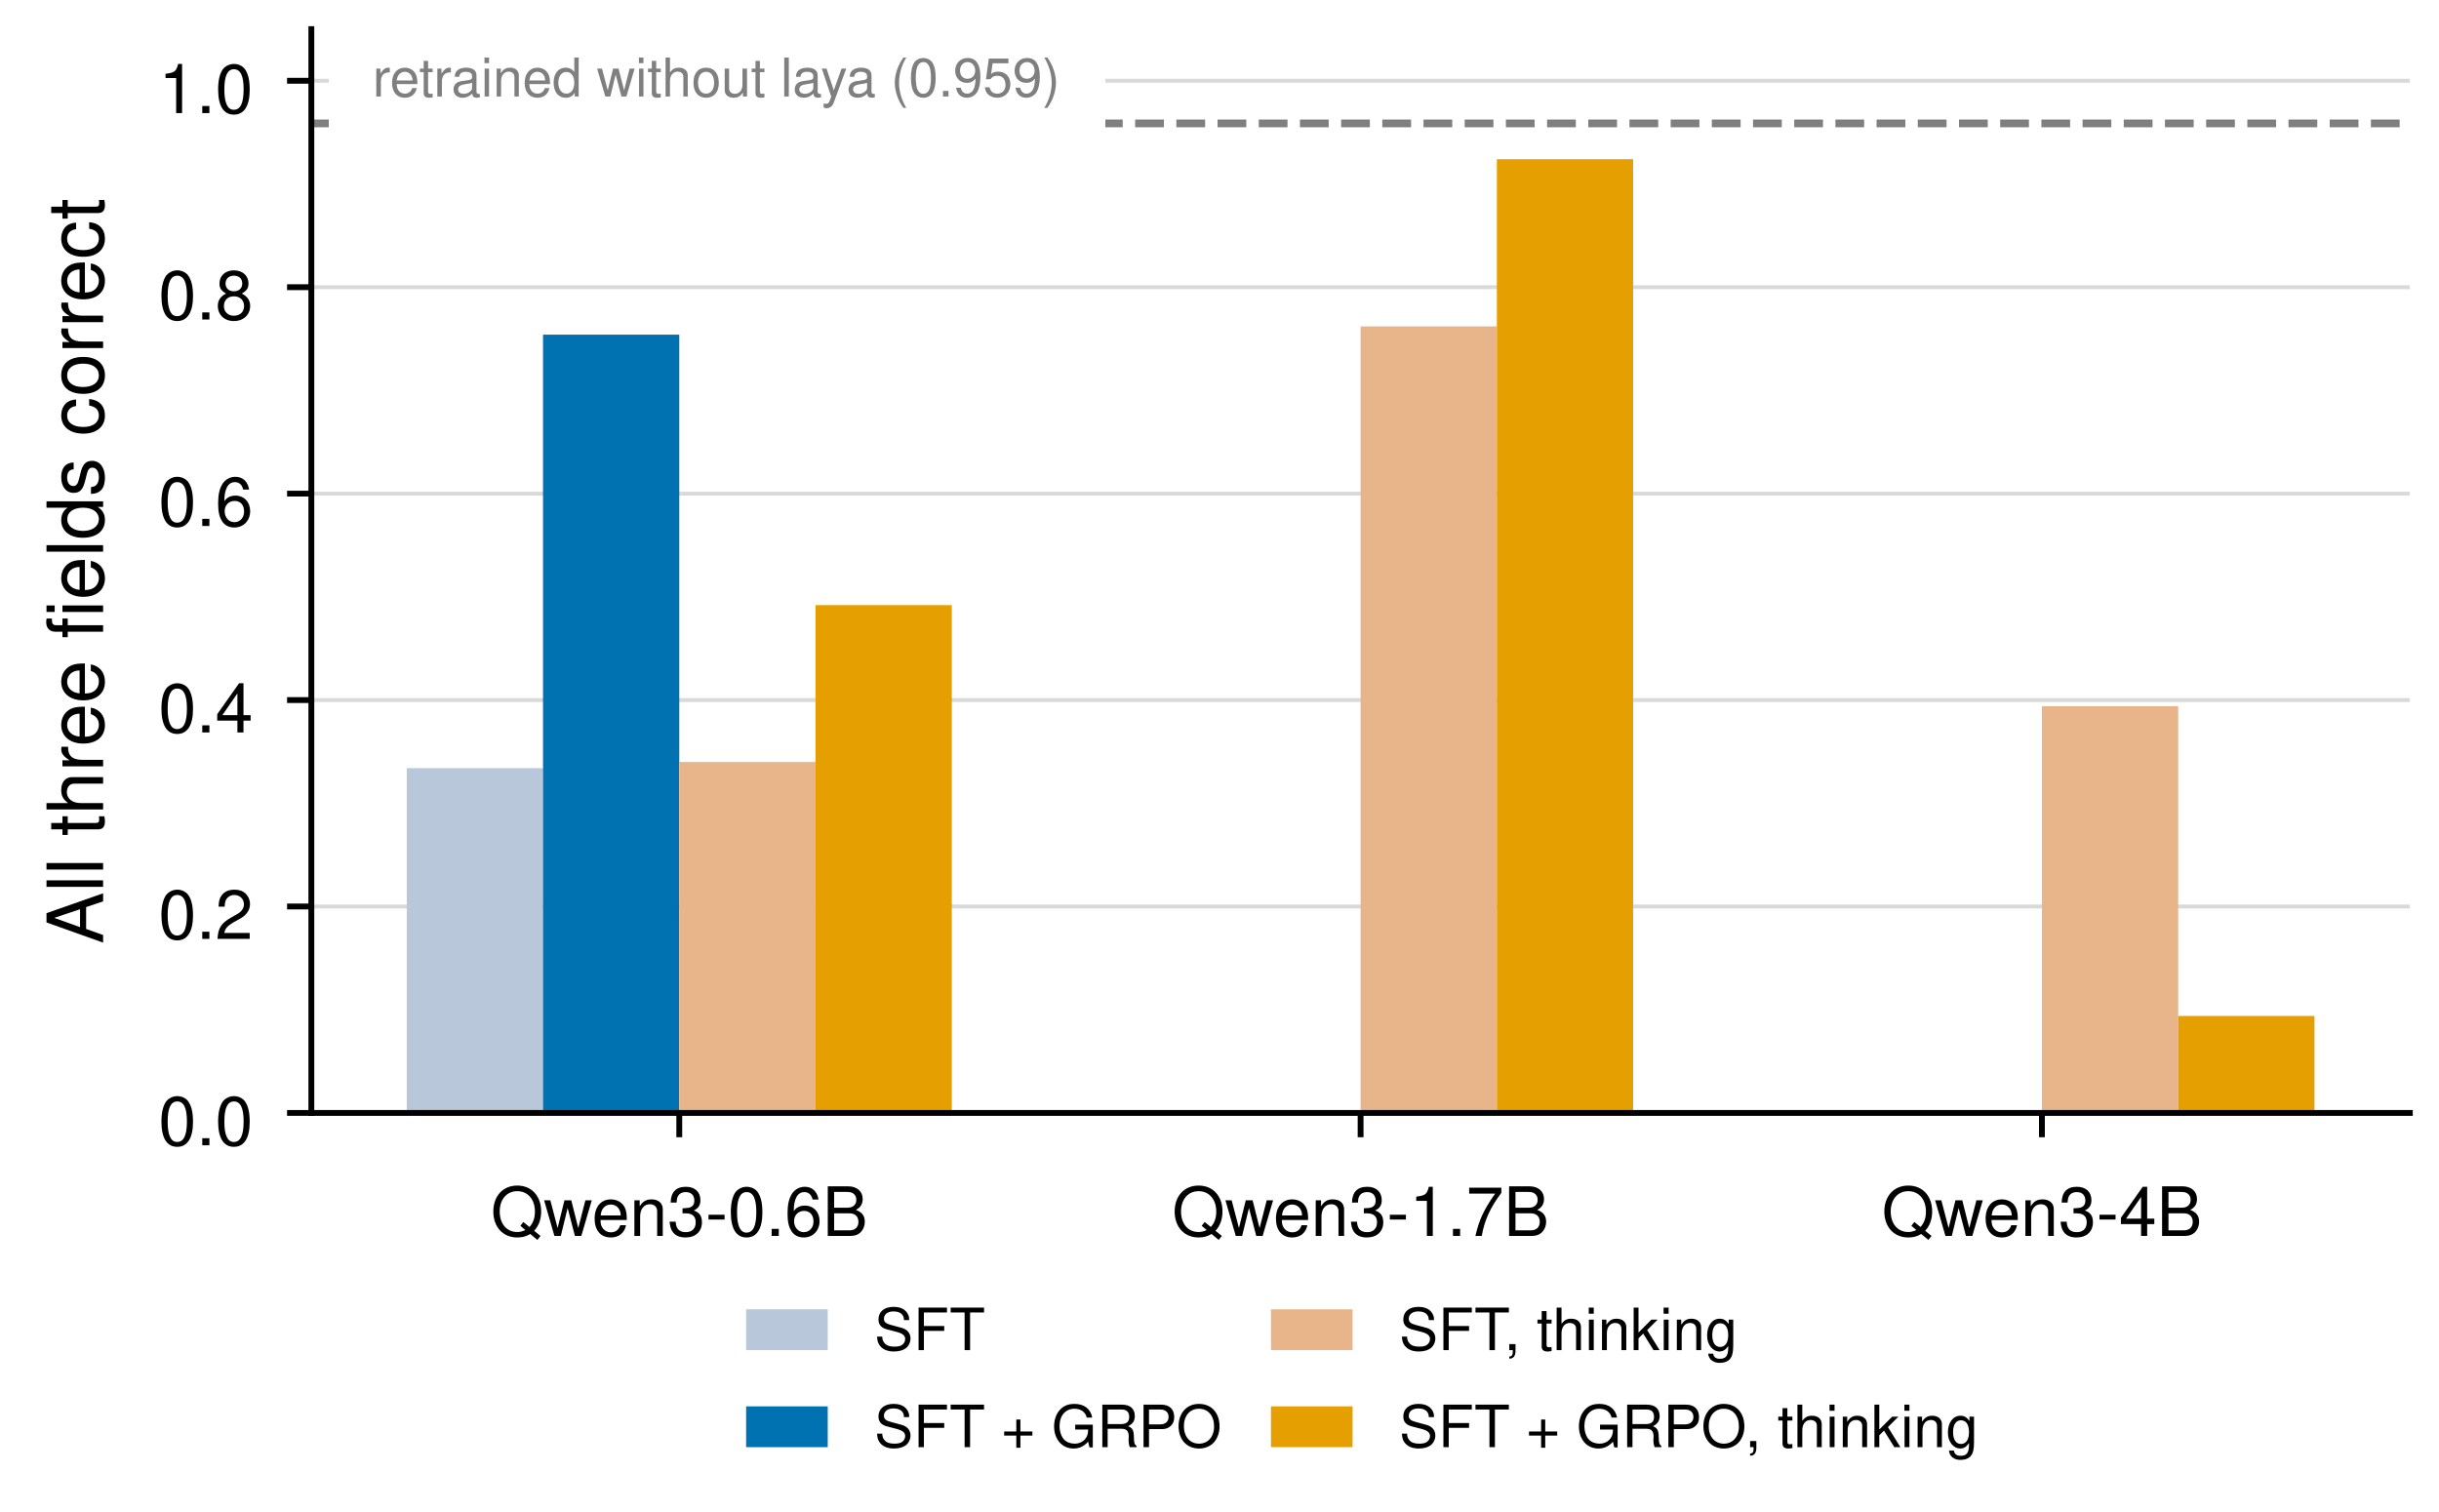
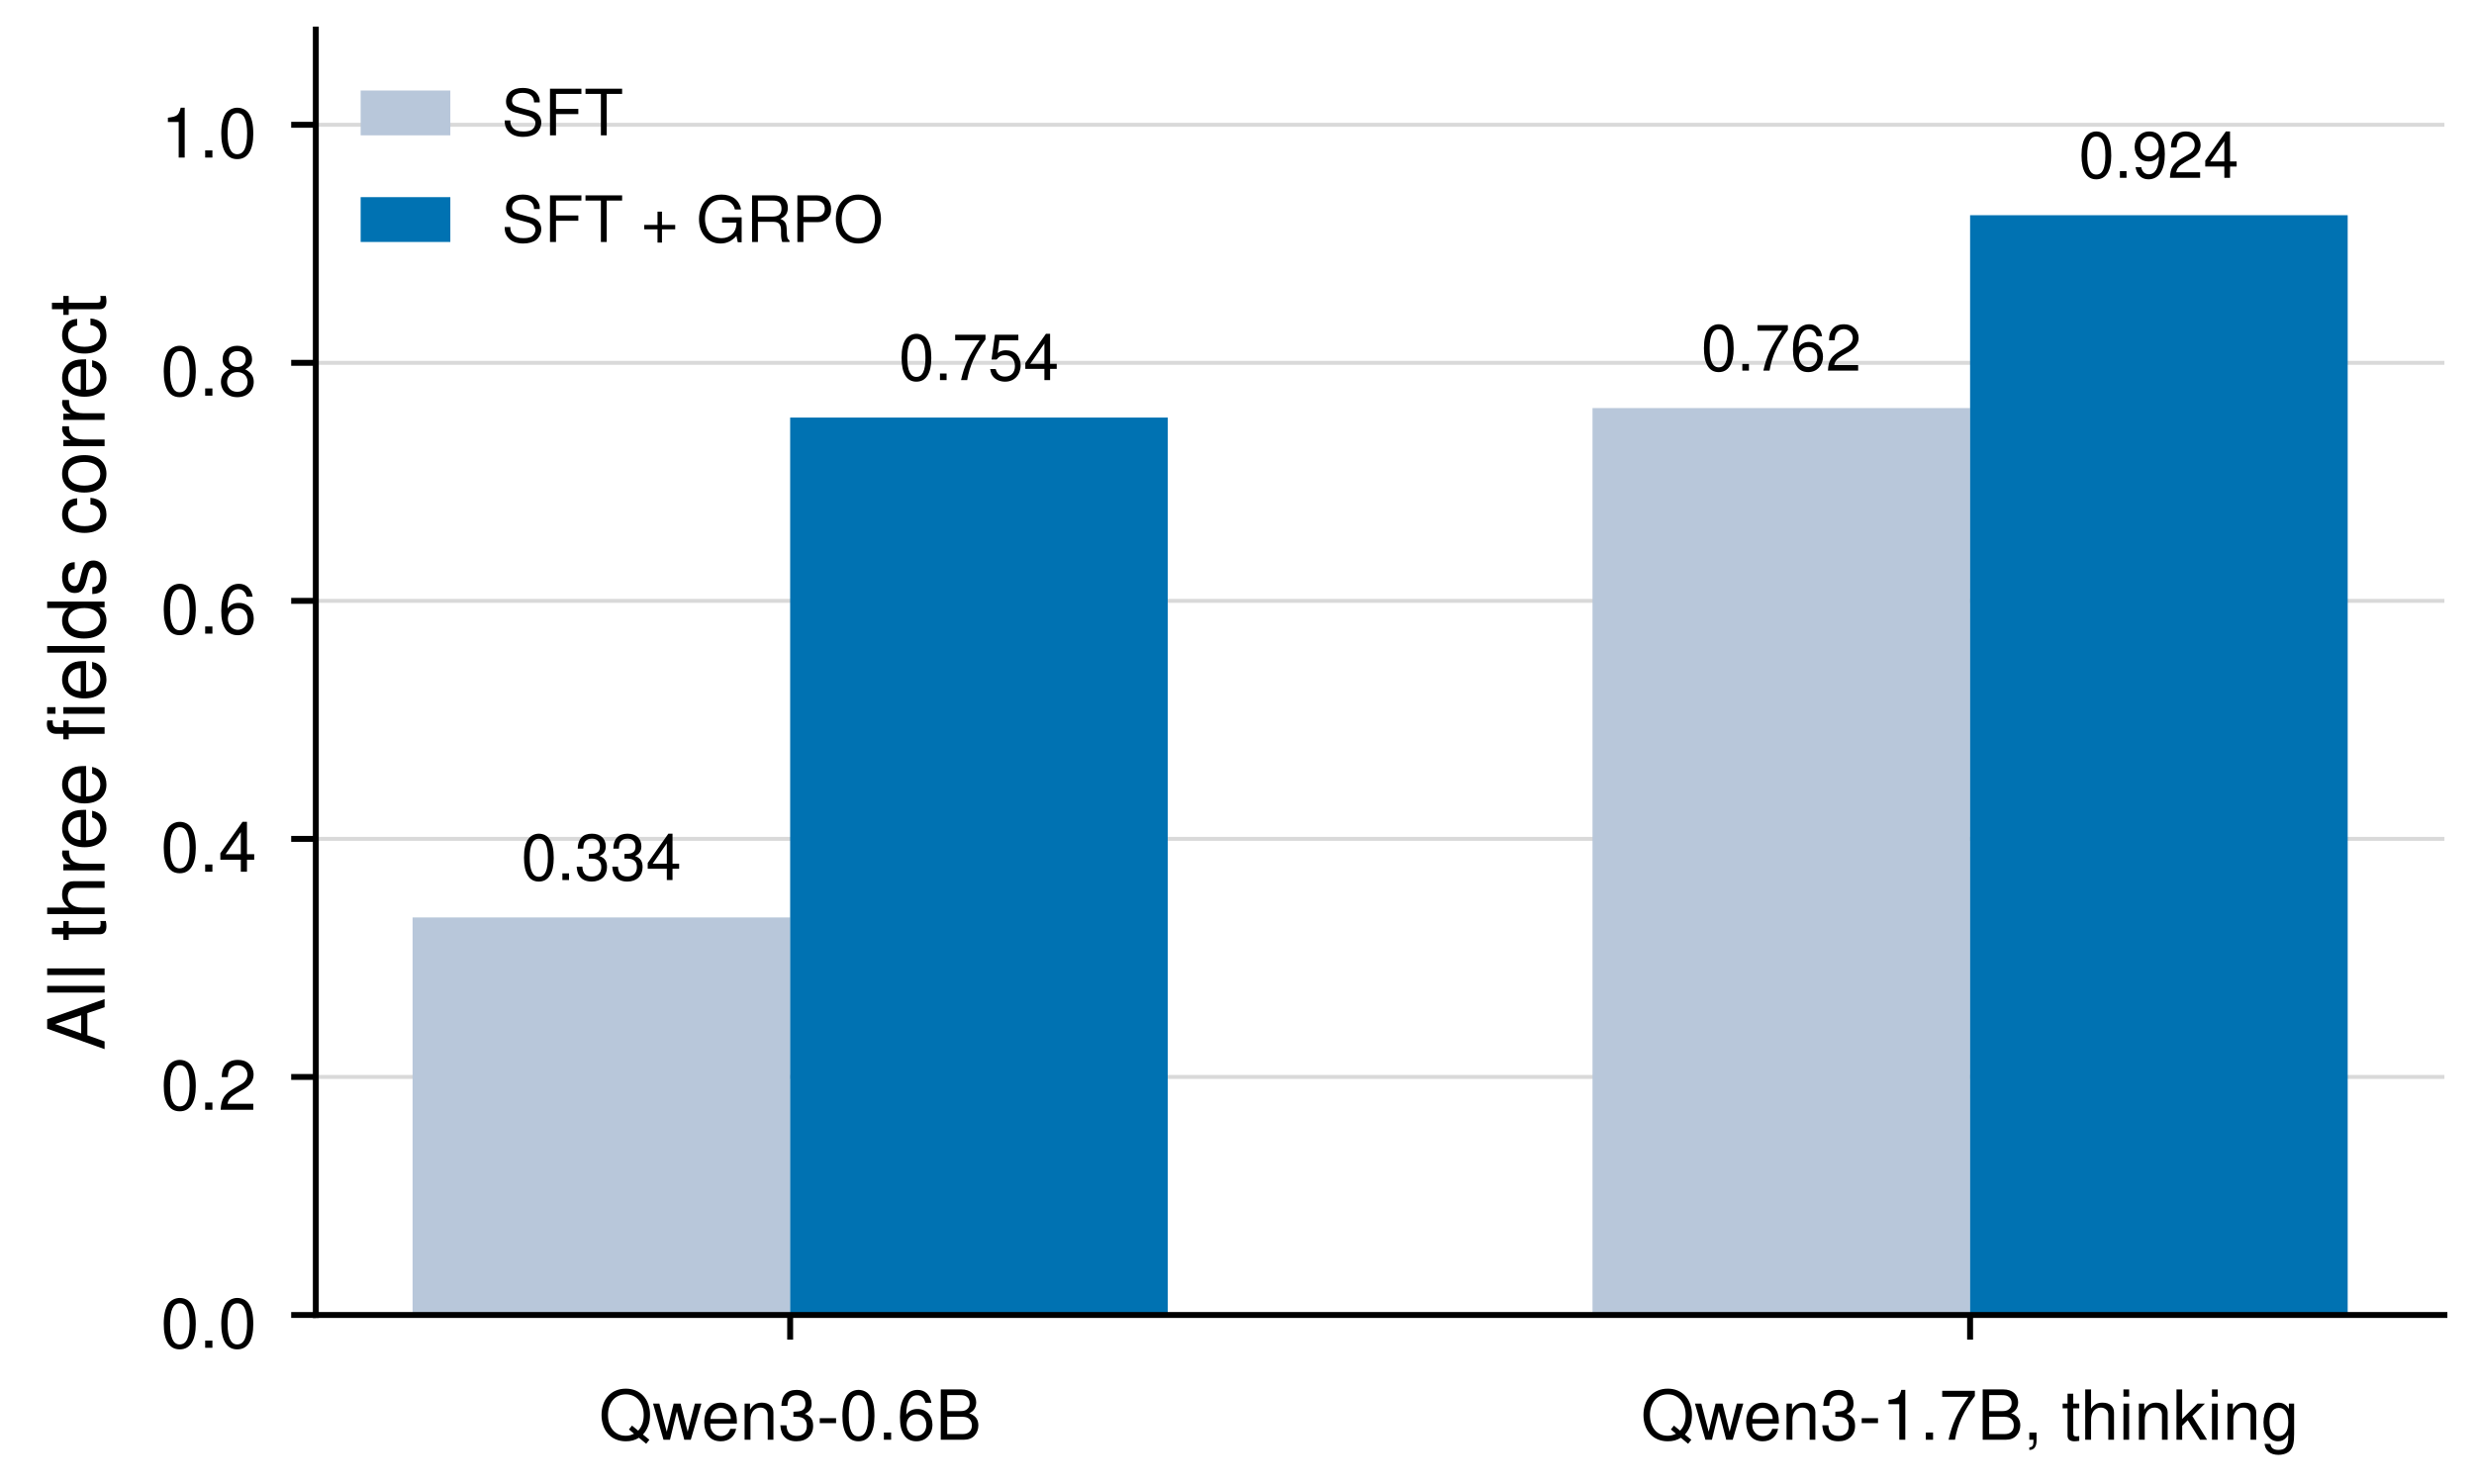
- <svg xmlns="http://www.w3.org/2000/svg" xmlns:xlink="http://www.w3.org/1999/xlink" width="251.059pt" height="155.656pt" viewBox="0 0 251.059 155.656" version="1.1">
+ <svg xmlns="http://www.w3.org/2000/svg" xmlns:xlink="http://www.w3.org/1999/xlink" width="251.059pt" height="150.635pt" viewBox="0 0 251.059 150.635" version="1.1">
  <defs>
    <style type="text/css">*{stroke-linejoin: round; stroke-linecap: butt}</style>
  </defs>
  <g id="figure_1">
    <g id="patch_1">
-       <path d="M 0 155.656  L 251.059 155.656  L 251.059 0  L 0 0  z " style="fill: #ffffff" />
+       <path d="M 0 150.635  L 251.059 150.635  L 251.059 0  L 0 0  z " style="fill: #ffffff" />
    </g>
    <g id="axes_1">
      <g id="patch_2">
-         <path d="M 32.049 114.574  L 248.058 114.574  L 248.058 3  L 32.049 3  z " style="fill: #ffffff" />
+         <path d="M 32.049 133.48  L 248.058 133.48  L 248.058 3  L 32.049 3  z " style="fill: #ffffff" />
      </g>
      <g id="matplotlib.axis_1">
        <g id="xtick_1">
          <g id="line2d_1">
            <defs>
-               <path id="m3fcc663c8d" d="M 0 0  L 0 2.5  " style="stroke: #000000; stroke-width: 0.6" />
+               <path id="m7bc69883b2" d="M 0 0  L 0 2.5  " style="stroke: #000000; stroke-width: 0.6" />
            </defs>
            <g>
-               <use xlink:href="#m3fcc663c8d" x="69.921" y="114.574" style="stroke: #000000; stroke-width: 0.6" />
+               <use xlink:href="#m7bc69883b2" x="80.184" y="133.48" style="stroke: #000000; stroke-width: 0.6" />
            </g>
          </g>
          <g id="text_1">
-             <text style="font-size: 7px; font-family: 'Helvetica Neue', 'Helvetica', 'Arial', 'TeX Gyre Heros', 'Nimbus Sans', 'Liberation Sans', 'DejaVu Sans', sans-serif; text-anchor: middle" x="69.921" y="127.238" transform="rotate(-0 69.92088 127.2381)">Qwen3-0.6B</text>
+             <text style="font-size: 7px; font-family: 'Helvetica Neue', 'Helvetica', 'Arial', 'TeX Gyre Heros', 'Nimbus Sans', 'Liberation Sans', 'DejaVu Sans', sans-serif; text-anchor: middle" x="80.184" y="146.144" transform="rotate(-0 80.18422 146.1439)">Qwen3-0.6B</text>
          </g>
        </g>
        <g id="xtick_2">
          <g id="line2d_2">
            <g>
-               <use xlink:href="#m3fcc663c8d" x="140.054" y="114.574" style="stroke: #000000; stroke-width: 0.6" />
+               <use xlink:href="#m7bc69883b2" x="199.923" y="133.48" style="stroke: #000000; stroke-width: 0.6" />
            </g>
          </g>
          <g id="text_2">
-             <text style="font-size: 7px; font-family: 'Helvetica Neue', 'Helvetica', 'Arial', 'TeX Gyre Heros', 'Nimbus Sans', 'Liberation Sans', 'DejaVu Sans', sans-serif; text-anchor: middle" x="140.054" y="127.238" transform="rotate(-0 140.0537 127.2381)">Qwen3-1.7B</text>
-           </g>
-         </g>
-         <g id="xtick_3">
-           <g id="line2d_3">
-             <g>
-               <use xlink:href="#m3fcc663c8d" x="210.187" y="114.574" style="stroke: #000000; stroke-width: 0.6" />
-             </g>
-           </g>
-           <g id="text_3">
-             <text style="font-size: 7px; font-family: 'Helvetica Neue', 'Helvetica', 'Arial', 'TeX Gyre Heros', 'Nimbus Sans', 'Liberation Sans', 'DejaVu Sans', sans-serif; text-anchor: middle" x="210.187" y="127.238" transform="rotate(-0 210.1866 127.2381)">Qwen3-4B</text>
+             <text style="font-size: 7px; font-family: 'Helvetica Neue', 'Helvetica', 'Arial', 'TeX Gyre Heros', 'Nimbus Sans', 'Liberation Sans', 'DejaVu Sans', sans-serif; text-anchor: middle" x="199.923" y="146.144" transform="rotate(-0 199.9232 146.1439)">Qwen3-1.7B, thinking</text>
          </g>
        </g>
      </g>
      <g id="matplotlib.axis_2">
        <g id="ytick_1">
+           <g id="line2d_3">
+             <path d="M 32.049 133.48  L 248.058 133.48  " clip-path="url(#pcf2b204fe3)" style="fill: none; stroke: #d9d9d9; stroke-width: 0.4; stroke-linecap: square" />
+           </g>
          <g id="line2d_4">
-             <path d="M 32.049 114.574  L 248.058 114.574  " clip-path="url(#p5e908675a3)" style="fill: none; stroke: #d9d9d9; stroke-width: 0.4; stroke-linecap: square" />
-           </g>
-           <g id="line2d_5">
            <defs>
-               <path id="m01f8620b30" d="M 0 0  L -2.5 0  " style="stroke: #000000; stroke-width: 0.6" />
+               <path id="m31e6299b57" d="M 0 0  L -2.5 0  " style="stroke: #000000; stroke-width: 0.6" />
            </defs>
            <g>
-               <use xlink:href="#m01f8620b30" x="32.049" y="114.574" style="stroke: #000000; stroke-width: 0.6" />
+               <use xlink:href="#m31e6299b57" x="32.049" y="133.48" style="stroke: #000000; stroke-width: 0.6" />
+             </g>
+           </g>
+           <g id="text_3">
+             <text style="font-size: 7px; font-family: 'Helvetica Neue', 'Helvetica', 'Arial', 'TeX Gyre Heros', 'Nimbus Sans', 'Liberation Sans', 'DejaVu Sans', sans-serif; text-anchor: end" x="26.049" y="136.812" transform="rotate(-0 26.04915 136.8119)">0.0</text>
+           </g>
+         </g>
+         <g id="ytick_2">
+           <g id="line2d_5">
+             <path d="M 32.049 109.317  L 248.058 109.317  " clip-path="url(#pcf2b204fe3)" style="fill: none; stroke: #d9d9d9; stroke-width: 0.4; stroke-linecap: square" />
+           </g>
+           <g id="line2d_6">
+             <g>
+               <use xlink:href="#m31e6299b57" x="32.049" y="109.317" style="stroke: #000000; stroke-width: 0.6" />
            </g>
          </g>
          <g id="text_4">
-             <text style="font-size: 7px; font-family: 'Helvetica Neue', 'Helvetica', 'Arial', 'TeX Gyre Heros', 'Nimbus Sans', 'Liberation Sans', 'DejaVu Sans', sans-serif; text-anchor: end" x="26.049" y="117.906" transform="rotate(-0 26.04915 117.9061)">0.0</text>
+             <text style="font-size: 7px; font-family: 'Helvetica Neue', 'Helvetica', 'Arial', 'TeX Gyre Heros', 'Nimbus Sans', 'Liberation Sans', 'DejaVu Sans', sans-serif; text-anchor: end" x="26.049" y="112.649" transform="rotate(-0 26.04915 112.649)">0.2</text>
          </g>
        </g>
-         <g id="ytick_2">
-           <g id="line2d_6">
-             <path d="M 32.049 93.322  L 248.058 93.322  " clip-path="url(#p5e908675a3)" style="fill: none; stroke: #d9d9d9; stroke-width: 0.4; stroke-linecap: square" />
+         <g id="ytick_3">
+           <g id="line2d_7">
+             <path d="M 32.049 85.154  L 248.058 85.154  " clip-path="url(#pcf2b204fe3)" style="fill: none; stroke: #d9d9d9; stroke-width: 0.4; stroke-linecap: square" />
          </g>
-           <g id="line2d_7">
+           <g id="line2d_8">
            <g>
-               <use xlink:href="#m01f8620b30" x="32.049" y="93.322" style="stroke: #000000; stroke-width: 0.6" />
+               <use xlink:href="#m31e6299b57" x="32.049" y="85.154" style="stroke: #000000; stroke-width: 0.6" />
            </g>
          </g>
          <g id="text_5">
-             <text style="font-size: 7px; font-family: 'Helvetica Neue', 'Helvetica', 'Arial', 'TeX Gyre Heros', 'Nimbus Sans', 'Liberation Sans', 'DejaVu Sans', sans-serif; text-anchor: end" x="26.049" y="96.654" transform="rotate(-0 26.04915 96.65395)">0.2</text>
+             <text style="font-size: 7px; font-family: 'Helvetica Neue', 'Helvetica', 'Arial', 'TeX Gyre Heros', 'Nimbus Sans', 'Liberation Sans', 'DejaVu Sans', sans-serif; text-anchor: end" x="26.049" y="88.486" transform="rotate(-0 26.04915 88.48609)">0.4</text>
          </g>
        </g>
-         <g id="ytick_3">
-           <g id="line2d_8">
-             <path d="M 32.049 72.07  L 248.058 72.07  " clip-path="url(#p5e908675a3)" style="fill: none; stroke: #d9d9d9; stroke-width: 0.4; stroke-linecap: square" />
+         <g id="ytick_4">
+           <g id="line2d_9">
+             <path d="M 32.049 60.991  L 248.058 60.991  " clip-path="url(#pcf2b204fe3)" style="fill: none; stroke: #d9d9d9; stroke-width: 0.4; stroke-linecap: square" />
          </g>
-           <g id="line2d_9">
+           <g id="line2d_10">
            <g>
-               <use xlink:href="#m01f8620b30" x="32.049" y="72.07" style="stroke: #000000; stroke-width: 0.6" />
+               <use xlink:href="#m31e6299b57" x="32.049" y="60.991" style="stroke: #000000; stroke-width: 0.6" />
            </g>
          </g>
          <g id="text_6">
-             <text style="font-size: 7px; font-family: 'Helvetica Neue', 'Helvetica', 'Arial', 'TeX Gyre Heros', 'Nimbus Sans', 'Liberation Sans', 'DejaVu Sans', sans-serif; text-anchor: end" x="26.049" y="75.402" transform="rotate(-0 26.04915 75.40178)">0.4</text>
+             <text style="font-size: 7px; font-family: 'Helvetica Neue', 'Helvetica', 'Arial', 'TeX Gyre Heros', 'Nimbus Sans', 'Liberation Sans', 'DejaVu Sans', sans-serif; text-anchor: end" x="26.049" y="64.323" transform="rotate(-0 26.04915 64.32319)">0.6</text>
          </g>
        </g>
-         <g id="ytick_4">
-           <g id="line2d_10">
-             <path d="M 32.049 50.818  L 248.058 50.818  " clip-path="url(#p5e908675a3)" style="fill: none; stroke: #d9d9d9; stroke-width: 0.4; stroke-linecap: square" />
+         <g id="ytick_5">
+           <g id="line2d_11">
+             <path d="M 32.049 36.828  L 248.058 36.828  " clip-path="url(#pcf2b204fe3)" style="fill: none; stroke: #d9d9d9; stroke-width: 0.4; stroke-linecap: square" />
          </g>
-           <g id="line2d_11">
+           <g id="line2d_12">
            <g>
-               <use xlink:href="#m01f8620b30" x="32.049" y="50.818" style="stroke: #000000; stroke-width: 0.6" />
+               <use xlink:href="#m31e6299b57" x="32.049" y="36.828" style="stroke: #000000; stroke-width: 0.6" />
            </g>
          </g>
          <g id="text_7">
-             <text style="font-size: 7px; font-family: 'Helvetica Neue', 'Helvetica', 'Arial', 'TeX Gyre Heros', 'Nimbus Sans', 'Liberation Sans', 'DejaVu Sans', sans-serif; text-anchor: end" x="26.049" y="54.15" transform="rotate(-0 26.04915 54.14962)">0.6</text>
+             <text style="font-size: 7px; font-family: 'Helvetica Neue', 'Helvetica', 'Arial', 'TeX Gyre Heros', 'Nimbus Sans', 'Liberation Sans', 'DejaVu Sans', sans-serif; text-anchor: end" x="26.049" y="40.16" transform="rotate(-0 26.04915 40.16029)">0.8</text>
          </g>
        </g>
-         <g id="ytick_5">
-           <g id="line2d_12">
-             <path d="M 32.049 29.565  L 248.058 29.565  " clip-path="url(#p5e908675a3)" style="fill: none; stroke: #d9d9d9; stroke-width: 0.4; stroke-linecap: square" />
+         <g id="ytick_6">
+           <g id="line2d_13">
+             <path d="M 32.049 12.665  L 248.058 12.665  " clip-path="url(#pcf2b204fe3)" style="fill: none; stroke: #d9d9d9; stroke-width: 0.4; stroke-linecap: square" />
          </g>
-           <g id="line2d_13">
+           <g id="line2d_14">
            <g>
-               <use xlink:href="#m01f8620b30" x="32.049" y="29.565" style="stroke: #000000; stroke-width: 0.6" />
+               <use xlink:href="#m31e6299b57" x="32.049" y="12.665" style="stroke: #000000; stroke-width: 0.6" />
            </g>
          </g>
          <g id="text_8">
-             <text style="font-size: 7px; font-family: 'Helvetica Neue', 'Helvetica', 'Arial', 'TeX Gyre Heros', 'Nimbus Sans', 'Liberation Sans', 'DejaVu Sans', sans-serif; text-anchor: end" x="26.049" y="32.897" transform="rotate(-0 26.04915 32.89745)">0.8</text>
+             <text style="font-size: 7px; font-family: 'Helvetica Neue', 'Helvetica', 'Arial', 'TeX Gyre Heros', 'Nimbus Sans', 'Liberation Sans', 'DejaVu Sans', sans-serif; text-anchor: end" x="26.049" y="15.997" transform="rotate(-0 26.04915 15.9974)">1.0</text>
          </g>
        </g>
-         <g id="ytick_6">
-           <g id="line2d_14">
-             <path d="M 32.049 8.313  L 248.058 8.313  " clip-path="url(#p5e908675a3)" style="fill: none; stroke: #d9d9d9; stroke-width: 0.4; stroke-linecap: square" />
-           </g>
-           <g id="line2d_15">
-             <g>
-               <use xlink:href="#m01f8620b30" x="32.049" y="8.313" style="stroke: #000000; stroke-width: 0.6" />
-             </g>
-           </g>
-           <g id="text_9">
-             <text style="font-size: 7px; font-family: 'Helvetica Neue', 'Helvetica', 'Arial', 'TeX Gyre Heros', 'Nimbus Sans', 'Liberation Sans', 'DejaVu Sans', sans-serif; text-anchor: end" x="26.049" y="11.645" transform="rotate(-0 26.04915 11.64528)">1.0</text>
-           </g>
-         </g>
-         <g id="text_10">
-           <text style="font-size: 8px; font-family: 'Helvetica Neue', 'Helvetica', 'Arial', 'TeX Gyre Heros', 'Nimbus Sans', 'Liberation Sans', 'DejaVu Sans', sans-serif; text-anchor: middle" x="10.616" y="58.787" transform="rotate(-90 10.61624 58.78718)">All three fields correct</text>
+         <g id="text_9">
+           <text style="font-size: 8px; font-family: 'Helvetica Neue', 'Helvetica', 'Arial', 'TeX Gyre Heros', 'Nimbus Sans', 'Liberation Sans', 'DejaVu Sans', sans-serif; text-anchor: middle" x="10.616" y="68.24" transform="rotate(-90 10.61624 68.24006)">All three fields correct</text>
        </g>
      </g>
      <g id="patch_3">
-         <path d="M 41.868 114.574  L 55.894 114.574  L 55.894 79.083  L 41.868 79.083  z " clip-path="url(#p5e908675a3)" style="fill: #b8c7da" />
+         <path d="M 41.868 133.48  L 80.184 133.48  L 80.184 93.128  L 41.868 93.128  z " clip-path="url(#pcf2b204fe3)" style="fill: #b8c7da" />
      </g>
      <g id="patch_4">
-         <path d="M 55.894 114.574  L 69.921 114.574  L 69.921 34.453  L 55.894 34.453  z " clip-path="url(#p5e908675a3)" style="fill: #0072b2" />
+         <path d="M 161.607 133.48  L 199.923 133.48  L 199.923 41.419  L 161.607 41.419  z " clip-path="url(#pcf2b204fe3)" style="fill: #b8c7da" />
      </g>
      <g id="patch_5">
-         <path d="M 69.921 114.574  L 83.947 114.574  L 83.947 78.445  L 69.921 78.445  z " clip-path="url(#p5e908675a3)" style="fill: #e8b48a" />
+         <path d="M 80.184 133.48  L 118.501 133.48  L 118.501 42.386  L 80.184 42.386  z " clip-path="url(#pcf2b204fe3)" style="fill: #0072b2" />
      </g>
      <g id="patch_6">
-         <path d="M 140.054 114.574  L 154.08 114.574  L 154.08 33.603  L 140.054 33.603  z " clip-path="url(#p5e908675a3)" style="fill: #e8b48a" />
+         <path d="M 199.923 133.48  L 238.24 133.48  L 238.24 21.847  L 199.923 21.847  z " clip-path="url(#pcf2b204fe3)" style="fill: #0072b2" />
      </g>
      <g id="patch_7">
-         <path d="M 210.187 114.574  L 224.213 114.574  L 224.213 72.707  L 210.187 72.707  z " clip-path="url(#p5e908675a3)" style="fill: #e8b48a" />
+         <path d="M 32.049 133.48  L 32.049 3  " style="fill: none; stroke: #000000; stroke-width: 0.6; stroke-linejoin: miter; stroke-linecap: square" />
      </g>
      <g id="patch_8">
-         <path d="M 83.947 114.574  L 97.974 114.574  L 97.974 62.294  L 83.947 62.294  z " clip-path="url(#p5e908675a3)" style="fill: #e69f00" />
+         <path d="M 32.049 133.48  L 248.058 133.48  " style="fill: none; stroke: #000000; stroke-width: 0.6; stroke-linejoin: miter; stroke-linecap: square" />
      </g>
-       <g id="patch_9">
-         <path d="M 154.08 114.574  L 168.107 114.574  L 168.107 16.389  L 154.08 16.389  z " clip-path="url(#p5e908675a3)" style="fill: #e69f00" />
-       </g>
-       <g id="patch_10">
-         <path d="M 224.213 114.574  L 238.24 114.574  L 238.24 104.586  L 224.213 104.586  z " clip-path="url(#p5e908675a3)" style="fill: #e69f00" />
-       </g>
-       <g id="line2d_16">
-         <path d="M 32.049 12.702  L 248.058 12.702  " clip-path="url(#p5e908675a3)" style="fill: none; stroke-dasharray: 2.96,1.28; stroke-dashoffset: 0; stroke: #7f7f7f; stroke-width: 0.8" />
-       </g>
-       <g id="patch_11">
-         <path d="M 32.049 114.574  L 32.049 3  " style="fill: none; stroke: #000000; stroke-width: 0.6; stroke-linejoin: miter; stroke-linecap: square" />
-       </g>
-       <g id="patch_12">
-         <path d="M 32.049 114.574  L 248.058 114.574  " style="fill: none; stroke: #000000; stroke-width: 0.6; stroke-linejoin: miter; stroke-linecap: square" />
+       <g id="text_10">
+         <text style="font-size: 6.5px; font-family: 'Helvetica Neue', 'Helvetica', 'Arial', 'TeX Gyre Heros', 'Nimbus Sans', 'Liberation Sans', 'DejaVu Sans', sans-serif; text-anchor: middle" x="61.026" y="89.327" transform="rotate(-0 61.02598 89.32705)">0.334</text>
      </g>
      <g id="text_11">
-         <g id="patch_13">
-           <path d="M 34.346 15.123  L 113.275 15.123  L 113.275 0.685  L 34.346 0.685  z " style="fill: #ffffff; stroke: #ffffff; stroke-linejoin: miter" />
-         </g>
-         <text style="font-size: 5.5px; font-family: 'Helvetica Neue', 'Helvetica', 'Arial', 'TeX Gyre Heros', 'Nimbus Sans', 'Liberation Sans', 'DejaVu Sans', sans-serif; text-anchor: start; fill: #7f7f7f" x="38.361" y="9.936" transform="rotate(-0 38.3611 9.936442)">retrained without laya (0.959)</text>
+         <text style="font-size: 6.5px; font-family: 'Helvetica Neue', 'Helvetica', 'Arial', 'TeX Gyre Heros', 'Nimbus Sans', 'Liberation Sans', 'DejaVu Sans', sans-serif; text-anchor: middle" x="180.765" y="37.618" transform="rotate(-0 180.765 37.61845)">0.762</text>
+       </g>
+       <g id="text_12">
+         <text style="font-size: 6.5px; font-family: 'Helvetica Neue', 'Helvetica', 'Arial', 'TeX Gyre Heros', 'Nimbus Sans', 'Liberation Sans', 'DejaVu Sans', sans-serif; text-anchor: middle" x="99.342" y="38.585" transform="rotate(-0 99.34246 38.58497)">0.754</text>
+       </g>
+       <g id="text_13">
+         <text style="font-size: 6.5px; font-family: 'Helvetica Neue', 'Helvetica', 'Arial', 'TeX Gyre Heros', 'Nimbus Sans', 'Liberation Sans', 'DejaVu Sans', sans-serif; text-anchor: middle" x="219.081" y="18.047" transform="rotate(-0 219.0815 18.04651)">0.924</text>
      </g>
      <g id="legend_1">
-         <g id="patch_14">
-           <path d="M 76.802 138.991  L 85.202 138.991  L 85.202 134.791  L 76.802 134.791  z " style="fill: #b8c7da" />
-         </g>
-         <g id="text_12">
-           <text style="font-size: 6px; font-family: 'Helvetica Neue', 'Helvetica', 'Arial', 'TeX Gyre Heros', 'Nimbus Sans', 'Liberation Sans', 'DejaVu Sans', sans-serif; text-anchor: start" x="90.002" y="138.991" transform="rotate(-0 90.00153 138.9907)">SFT</text>
-         </g>
-         <g id="patch_15">
-           <path d="M 76.802 148.981  L 85.202 148.981  L 85.202 144.781  L 76.802 144.781  z " style="fill: #0072b2" />
-         </g>
-         <g id="text_13">
-           <text style="font-size: 6px; font-family: 'Helvetica Neue', 'Helvetica', 'Arial', 'TeX Gyre Heros', 'Nimbus Sans', 'Liberation Sans', 'DejaVu Sans', sans-serif; text-anchor: start" x="90.002" y="148.981" transform="rotate(-0 90.00153 148.9807)">SFT + GRPO</text>
-         </g>
-         <g id="patch_16">
-           <path d="M 130.826 138.991  L 139.226 138.991  L 139.226 134.791  L 130.826 134.791  z " style="fill: #e8b48a" />
+         <g id="patch_9">
+           <path d="M 36.599 13.738  L 45.699 13.738  L 45.699 9.188  L 36.599 9.188  z " style="fill: #b8c7da" />
        </g>
        <g id="text_14">
-           <text style="font-size: 6px; font-family: 'Helvetica Neue', 'Helvetica', 'Arial', 'TeX Gyre Heros', 'Nimbus Sans', 'Liberation Sans', 'DejaVu Sans', sans-serif; text-anchor: start" x="144.026" y="138.991" transform="rotate(-0 144.0259 138.9907)">SFT, thinking</text>
+           <text style="font-size: 6.5px; font-family: 'Helvetica Neue', 'Helvetica', 'Arial', 'TeX Gyre Heros', 'Nimbus Sans', 'Liberation Sans', 'DejaVu Sans', sans-serif; text-anchor: start" x="50.899" y="13.738" transform="rotate(-0 50.89915 13.73824)">SFT</text>
        </g>
-         <g id="patch_17">
-           <path d="M 130.826 148.981  L 139.226 148.981  L 139.226 144.781  L 130.826 144.781  z " style="fill: #e69f00" />
+         <g id="patch_10">
+           <path d="M 36.599 24.561  L 45.699 24.561  L 45.699 20.011  L 36.599 20.011  z " style="fill: #0072b2" />
        </g>
        <g id="text_15">
-           <text style="font-size: 6px; font-family: 'Helvetica Neue', 'Helvetica', 'Arial', 'TeX Gyre Heros', 'Nimbus Sans', 'Liberation Sans', 'DejaVu Sans', sans-serif; text-anchor: start" x="144.026" y="148.981" transform="rotate(-0 144.0259 148.9807)">SFT + GRPO, thinking</text>
+           <text style="font-size: 6.5px; font-family: 'Helvetica Neue', 'Helvetica', 'Arial', 'TeX Gyre Heros', 'Nimbus Sans', 'Liberation Sans', 'DejaVu Sans', sans-serif; text-anchor: start" x="50.899" y="24.561" transform="rotate(-0 50.89915 24.56074)">SFT + GRPO</text>
        </g>
      </g>
    </g>
  </g>
  <defs>
-     <clipPath id="p5e908675a3">
-       <rect x="32.049" y="3" width="216.009" height="111.574" />
+     <clipPath id="pcf2b204fe3">
+       <rect x="32.049" y="3" width="216.009" height="130.48" />
    </clipPath>
  </defs>
</svg>
